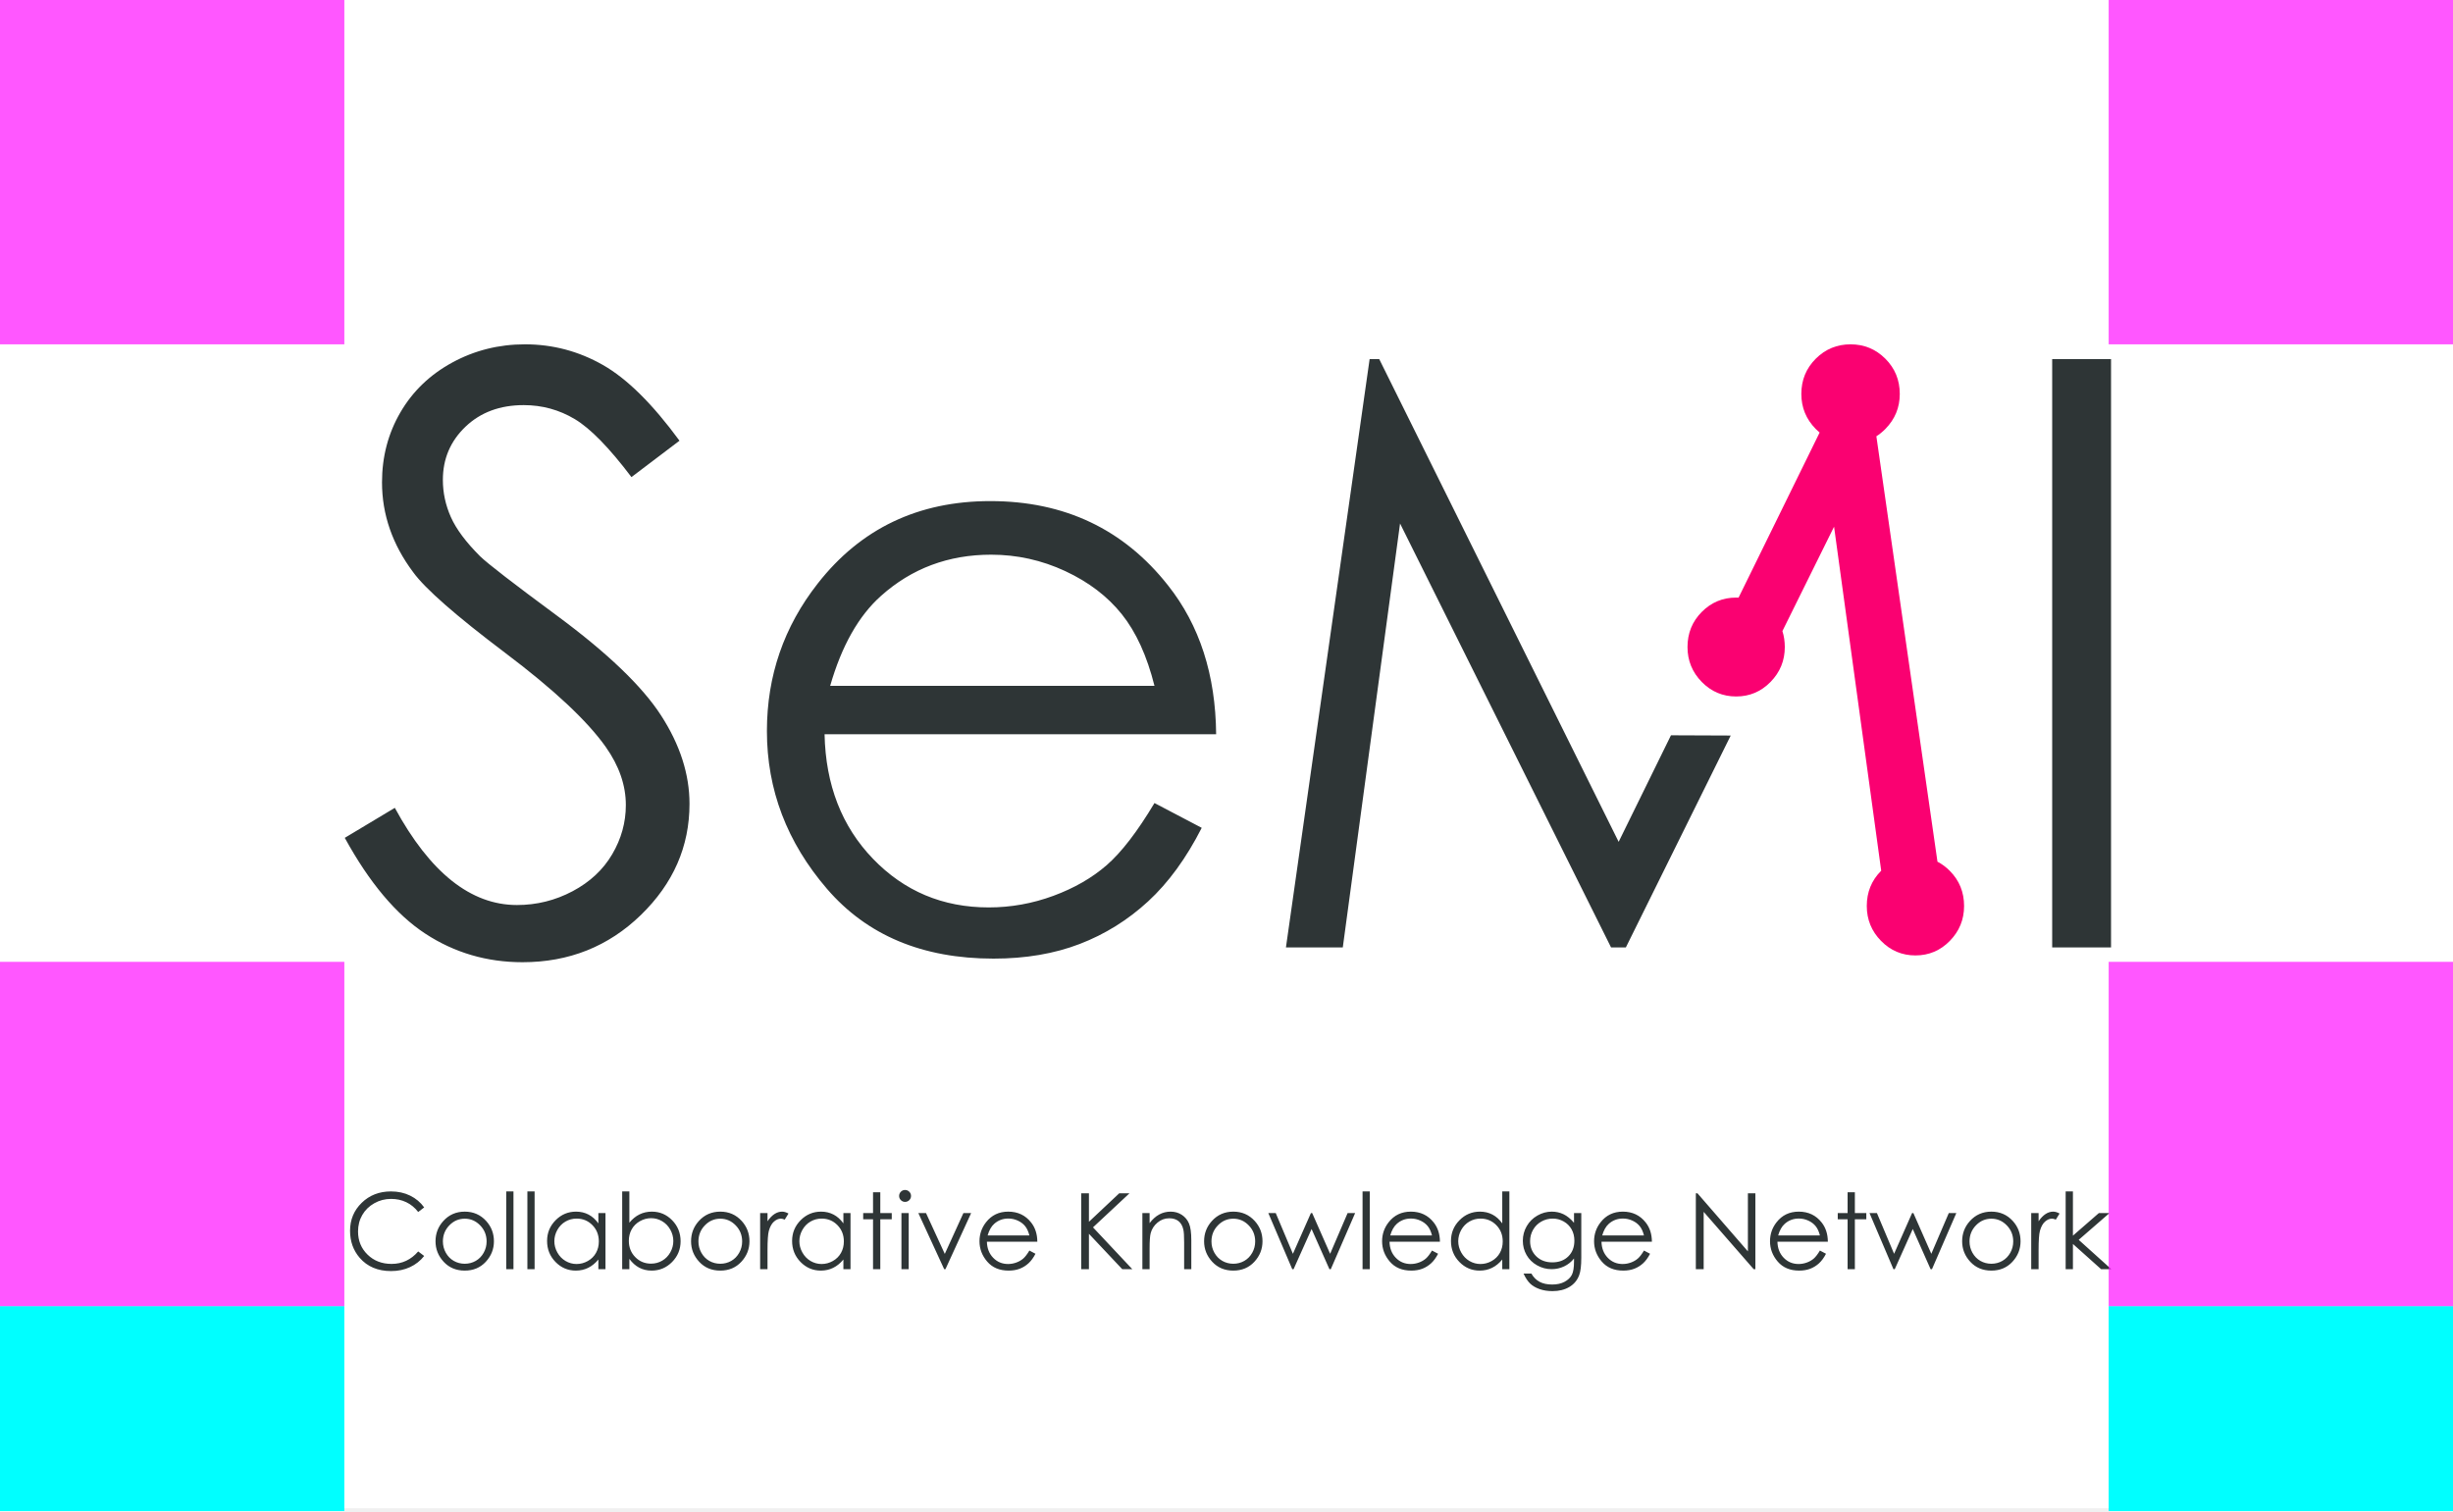
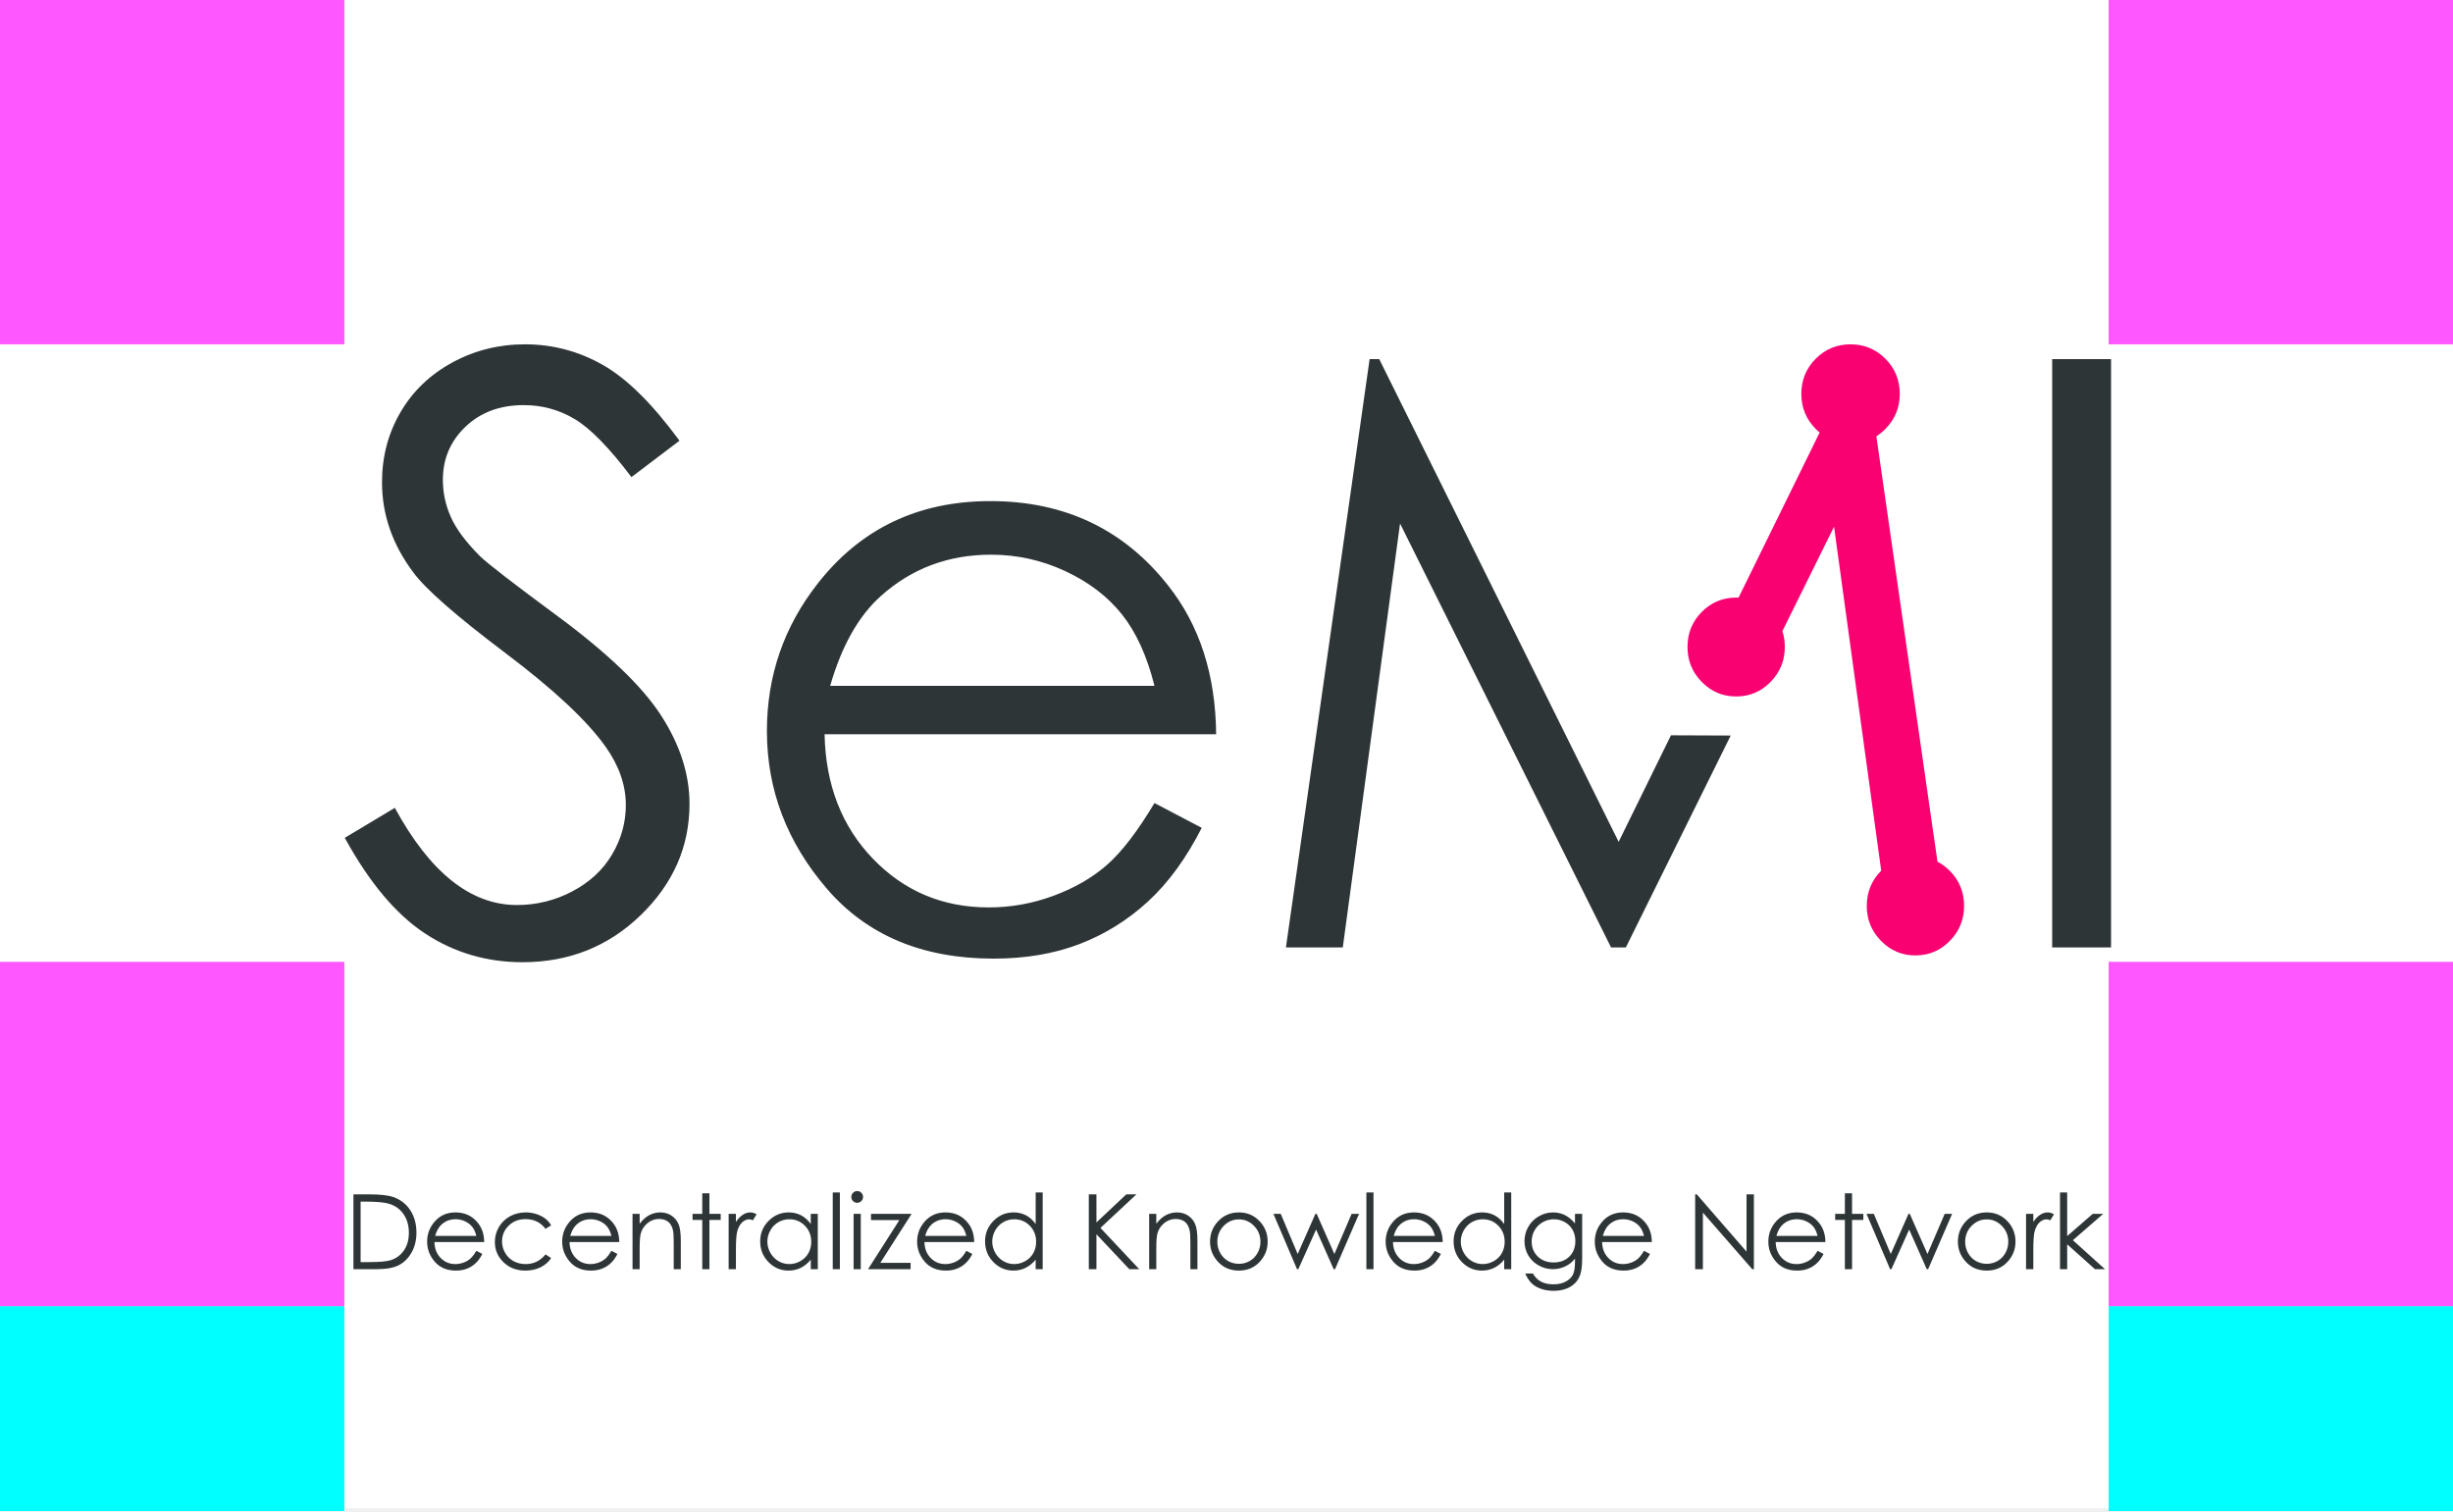
<svg xmlns="http://www.w3.org/2000/svg" width="862" height="531" viewBox="0 0 862 531">
  <g fill="none" fill-rule="evenodd">
    <rect width="862" height="530" fill="#FFF" />
    <g transform="translate(0 1)">
      <rect width="863" height="530" />
-       <path fill="#2E3536" d="M28.06,15.298 L25.959,16.91 C24.8,15.401 23.408,14.256 21.784,13.477 C20.159,12.698 18.375,12.309 16.431,12.309 C14.305,12.309 12.336,12.819 10.525,13.84 C8.713,14.86 7.31,16.231 6.313,17.952 C5.317,19.673 4.819,21.608 4.819,23.758 C4.819,27.006 5.933,29.718 8.161,31.892 C10.389,34.065 13.2,35.152 16.594,35.152 C20.325,35.152 23.447,33.691 25.959,30.768 L28.06,32.363 C26.732,34.053 25.075,35.361 23.088,36.284 C21.101,37.208 18.882,37.67 16.431,37.67 C11.769,37.67 8.091,36.118 5.398,33.015 C3.14,30.394 2.011,27.23 2.011,23.522 C2.011,19.621 3.378,16.34 6.114,13.677 C8.849,11.014 12.276,9.682 16.394,9.682 C18.882,9.682 21.128,10.174 23.133,11.159 C25.138,12.143 26.78,13.523 28.06,15.298 Z M42.317,16.783 C45.348,16.783 47.86,17.882 49.853,20.08 C51.665,22.085 52.57,24.458 52.57,27.2 C52.57,29.953 51.613,32.359 49.699,34.419 C47.785,36.478 45.324,37.507 42.317,37.507 C39.298,37.507 36.831,36.478 34.917,34.419 C33.003,32.359 32.046,29.953 32.046,27.2 C32.046,24.47 32.952,22.103 34.763,20.098 C36.756,17.888 39.274,16.783 42.317,16.783 Z M42.317,19.265 C40.216,19.265 38.41,20.044 36.901,21.602 C35.391,23.16 34.636,25.044 34.636,27.254 C34.636,28.679 34.981,30.008 35.669,31.239 C36.357,32.471 37.287,33.422 38.459,34.093 C39.63,34.763 40.916,35.098 42.317,35.098 C43.718,35.098 45.004,34.763 46.176,34.093 C47.347,33.422 48.277,32.471 48.965,31.239 C49.654,30.008 49.998,28.679 49.998,27.254 C49.998,25.044 49.24,23.16 47.725,21.602 C46.209,20.044 44.406,19.265 42.317,19.265 Z M56.9,9.682 L59.436,9.682 L59.436,37 L56.9,37 L56.9,9.682 Z M64.327,9.682 L66.863,9.682 L66.863,37 L64.327,37 L64.327,9.682 Z M91.772,17.291 L91.772,37 L89.272,37 L89.272,33.612 C88.209,34.905 87.017,35.877 85.694,36.529 C84.372,37.181 82.926,37.507 81.356,37.507 C78.566,37.507 76.184,36.496 74.209,34.473 C72.234,32.45 71.247,29.989 71.247,27.091 C71.247,24.253 72.244,21.825 74.236,19.809 C76.229,17.792 78.626,16.783 81.428,16.783 C83.046,16.783 84.511,17.128 85.821,17.816 C87.131,18.504 88.282,19.537 89.272,20.914 L89.272,17.291 L91.772,17.291 Z M81.627,19.229 C80.214,19.229 78.91,19.576 77.714,20.271 C76.519,20.965 75.568,21.94 74.861,23.196 C74.155,24.452 73.801,25.781 73.801,27.182 C73.801,28.57 74.158,29.899 74.87,31.167 C75.583,32.435 76.54,33.422 77.742,34.129 C78.943,34.835 80.232,35.188 81.609,35.188 C82.998,35.188 84.314,34.838 85.558,34.138 C86.802,33.437 87.759,32.489 88.43,31.294 C89.1,30.098 89.435,28.752 89.435,27.254 C89.435,24.971 88.683,23.063 87.18,21.53 C85.676,19.996 83.825,19.229 81.627,19.229 Z M97.641,37 L97.641,9.682 L100.159,9.682 L100.159,20.678 C101.222,19.374 102.411,18.399 103.728,17.753 C105.044,17.106 106.487,16.783 108.057,16.783 C110.847,16.783 113.229,17.795 115.204,19.818 C117.178,21.841 118.166,24.295 118.166,27.182 C118.166,30.032 117.169,32.465 115.177,34.482 C113.184,36.499 110.787,37.507 107.985,37.507 C106.379,37.507 104.923,37.163 103.619,36.475 C102.315,35.786 101.162,34.754 100.159,33.377 L100.159,37 L97.641,37 Z M107.786,35.062 C109.199,35.062 110.503,34.714 111.699,34.02 C112.894,33.326 113.845,32.35 114.552,31.094 C115.258,29.838 115.611,28.51 115.611,27.109 C115.611,25.708 115.255,24.374 114.543,23.106 C113.83,21.838 112.873,20.85 111.671,20.144 C110.47,19.437 109.187,19.084 107.822,19.084 C106.433,19.084 105.114,19.437 103.864,20.144 C102.614,20.85 101.654,21.801 100.983,22.997 C100.313,24.193 99.978,25.539 99.978,27.037 C99.978,29.319 100.73,31.227 102.233,32.761 C103.737,34.295 105.588,35.062 107.786,35.062 Z M132.114,16.783 C135.146,16.783 137.658,17.882 139.65,20.08 C141.462,22.085 142.368,24.458 142.368,27.2 C142.368,29.953 141.411,32.359 139.496,34.419 C137.582,36.478 135.122,37.507 132.114,37.507 C129.095,37.507 126.629,36.478 124.714,34.419 C122.8,32.359 121.843,29.953 121.843,27.2 C121.843,24.47 122.749,22.103 124.56,20.098 C126.553,17.888 129.071,16.783 132.114,16.783 Z M132.114,19.265 C130.013,19.265 128.208,20.044 126.698,21.602 C125.188,23.16 124.434,25.044 124.434,27.254 C124.434,28.679 124.778,30.008 125.466,31.239 C126.154,32.471 127.084,33.422 128.256,34.093 C129.427,34.763 130.713,35.098 132.114,35.098 C133.515,35.098 134.801,34.763 135.973,34.093 C137.144,33.422 138.074,32.471 138.763,31.239 C139.451,30.008 139.795,28.679 139.795,27.254 C139.795,25.044 139.037,23.16 137.522,21.602 C136.006,20.044 134.204,19.265 132.114,19.265 Z M146.117,17.291 L148.708,17.291 L148.708,20.171 C149.481,19.036 150.296,18.187 151.154,17.626 C152.011,17.064 152.905,16.783 153.835,16.783 C154.535,16.783 155.284,17.007 156.081,17.454 L154.758,19.591 C154.227,19.362 153.78,19.247 153.418,19.247 C152.573,19.247 151.757,19.594 150.972,20.289 C150.187,20.983 149.59,22.061 149.179,23.522 C148.865,24.645 148.708,26.916 148.708,30.334 L148.708,37 L146.117,37 L146.117,17.291 Z M177.873,17.291 L177.873,37 L175.374,37 L175.374,33.612 C174.311,34.905 173.118,35.877 171.796,36.529 C170.473,37.181 169.027,37.507 167.457,37.507 C164.667,37.507 162.285,36.496 160.311,34.473 C158.336,32.45 157.349,29.989 157.349,27.091 C157.349,24.253 158.345,21.825 160.338,19.809 C162.331,17.792 164.728,16.783 167.53,16.783 C169.148,16.783 170.612,17.128 171.923,17.816 C173.233,18.504 174.383,19.537 175.374,20.914 L175.374,17.291 L177.873,17.291 Z M167.729,19.229 C166.316,19.229 165.012,19.576 163.816,20.271 C162.62,20.965 161.669,21.94 160.963,23.196 C160.256,24.452 159.903,25.781 159.903,27.182 C159.903,28.57 160.259,29.899 160.972,31.167 C161.685,32.435 162.642,33.422 163.843,34.129 C165.045,34.835 166.334,35.188 167.711,35.188 C169.1,35.188 170.416,34.838 171.66,34.138 C172.904,33.437 173.861,32.489 174.531,31.294 C175.201,30.098 175.537,28.752 175.537,27.254 C175.537,24.971 174.785,23.063 173.281,21.53 C171.778,19.996 169.927,19.229 167.729,19.229 Z M185.79,9.972 L188.344,9.972 L188.344,17.291 L192.366,17.291 L192.366,19.464 L188.344,19.464 L188.344,37 L185.79,37 L185.79,19.464 L182.33,19.464 L182.33,17.291 L185.79,17.291 L185.79,9.972 Z M197.039,9.175 C197.619,9.175 198.114,9.38 198.525,9.791 C198.935,10.202 199.141,10.697 199.141,11.276 C199.141,11.844 198.935,12.333 198.525,12.744 C198.114,13.154 197.619,13.36 197.039,13.36 C196.472,13.36 195.983,13.154 195.572,12.744 C195.161,12.333 194.956,11.844 194.956,11.276 C194.956,10.697 195.161,10.202 195.572,9.791 C195.983,9.38 196.472,9.175 197.039,9.175 Z M195.771,17.291 L198.326,17.291 L198.326,37 L195.771,37 L195.771,17.291 Z M201.713,17.291 L204.412,17.291 L211.006,31.638 L217.546,17.291 L220.263,17.291 L211.242,37 L210.789,37 L201.713,17.291 Z M240.733,30.46 L242.871,31.584 C242.17,32.96 241.361,34.071 240.443,34.917 C239.526,35.762 238.493,36.405 237.346,36.846 C236.198,37.287 234.9,37.507 233.451,37.507 C230.239,37.507 227.727,36.454 225.915,34.346 C224.104,32.239 223.198,29.857 223.198,27.2 C223.198,24.7 223.965,22.472 225.498,20.515 C227.443,18.027 230.045,16.783 233.306,16.783 C236.663,16.783 239.344,18.057 241.349,20.606 C242.774,22.405 243.499,24.651 243.523,27.345 L225.806,27.345 C225.855,29.639 226.585,31.52 227.998,32.987 C229.411,34.455 231.156,35.188 233.234,35.188 C234.236,35.188 235.211,35.013 236.159,34.663 C237.107,34.313 237.913,33.848 238.578,33.268 C239.242,32.689 239.96,31.753 240.733,30.46 Z M240.733,25.153 C240.395,23.8 239.903,22.719 239.257,21.91 C238.611,21.101 237.756,20.449 236.694,19.954 C235.631,19.458 234.514,19.211 233.342,19.211 C231.41,19.211 229.749,19.833 228.361,21.077 C227.346,21.982 226.579,23.341 226.06,25.153 L240.733,25.153 Z M258.939,10.352 L261.656,10.352 L261.656,20.352 L272.29,10.352 L275.895,10.352 L263.088,22.309 L276.891,37 L273.359,37 L261.656,24.573 L261.656,37 L258.939,37 L258.939,10.352 Z M280.442,17.291 L282.978,17.291 L282.978,20.823 C283.993,19.47 285.116,18.459 286.347,17.789 C287.579,17.119 288.92,16.783 290.369,16.783 C291.842,16.783 293.15,17.158 294.291,17.907 C295.432,18.655 296.275,19.664 296.818,20.932 C297.362,22.2 297.633,24.174 297.633,26.855 L297.633,37 L295.115,37 L295.115,27.598 C295.115,25.328 295.019,23.812 294.825,23.051 C294.524,21.747 293.956,20.766 293.123,20.108 C292.289,19.449 291.202,19.12 289.862,19.12 C288.328,19.12 286.954,19.627 285.741,20.642 C284.527,21.656 283.727,22.912 283.34,24.41 C283.099,25.388 282.978,27.175 282.978,29.772 L282.978,37 L280.442,37 L280.442,17.291 Z M312.397,16.783 C315.429,16.783 317.94,17.882 319.933,20.08 C321.745,22.085 322.65,24.458 322.65,27.2 C322.65,29.953 321.693,32.359 319.779,34.419 C317.865,36.478 315.404,37.507 312.397,37.507 C309.378,37.507 306.911,36.478 304.997,34.419 C303.083,32.359 302.126,29.953 302.126,27.2 C302.126,24.47 303.032,22.103 304.843,20.098 C306.836,17.888 309.354,16.783 312.397,16.783 Z M312.397,19.265 C310.296,19.265 308.49,20.044 306.981,21.602 C305.471,23.16 304.716,25.044 304.716,27.254 C304.716,28.679 305.061,30.008 305.749,31.239 C306.437,32.471 307.367,33.422 308.539,34.093 C309.71,34.763 310.996,35.098 312.397,35.098 C313.798,35.098 315.084,34.763 316.256,34.093 C317.427,33.422 318.357,32.471 319.045,31.239 C319.734,30.008 320.078,28.679 320.078,27.254 C320.078,25.044 319.32,23.16 317.805,21.602 C316.289,20.044 314.487,19.265 312.397,19.265 Z M324.697,17.291 L327.306,17.291 L333.338,31.602 L339.661,17.291 L340.114,17.291 L346.418,31.602 L352.559,17.291 L355.204,17.291 L346.653,37 L346.164,37 L339.896,22.888 L333.574,37 L333.103,37 L324.697,17.291 Z M357.812,9.682 L360.348,9.682 L360.348,37 L357.812,37 L357.812,9.682 Z M382.213,30.46 L384.351,31.584 C383.65,32.96 382.841,34.071 381.923,34.917 C381.006,35.762 379.973,36.405 378.826,36.846 C377.678,37.287 376.38,37.507 374.931,37.507 C371.719,37.507 369.207,36.454 367.395,34.346 C365.584,32.239 364.678,29.857 364.678,27.2 C364.678,24.7 365.445,22.472 366.978,20.515 C368.923,18.027 371.525,16.783 374.786,16.783 C378.143,16.783 380.824,18.057 382.829,20.606 C384.254,22.405 384.979,24.651 385.003,27.345 L367.286,27.345 C367.335,29.639 368.065,31.52 369.478,32.987 C370.891,34.455 372.636,35.188 374.714,35.188 C375.716,35.188 376.691,35.013 377.639,34.663 C378.587,34.313 379.393,33.848 380.058,33.268 C380.722,32.689 381.44,31.753 382.213,30.46 Z M382.213,25.153 C381.875,23.8 381.383,22.719 380.737,21.91 C380.091,21.101 379.236,20.449 378.174,19.954 C377.111,19.458 375.994,19.211 374.822,19.211 C372.89,19.211 371.229,19.833 369.841,21.077 C368.826,21.982 368.059,23.341 367.54,25.153 L382.213,25.153 Z M409.404,9.682 L409.404,37 L406.904,37 L406.904,33.612 C405.842,34.905 404.649,35.877 403.327,36.529 C402.004,37.181 400.558,37.507 398.988,37.507 C396.198,37.507 393.816,36.496 391.842,34.473 C389.867,32.45 388.88,29.989 388.88,27.091 C388.88,24.253 389.876,21.825 391.869,19.809 C393.861,17.792 396.259,16.783 399.06,16.783 C400.679,16.783 402.143,17.128 403.453,17.816 C404.764,18.504 405.914,19.537 406.904,20.914 L406.904,9.682 L409.404,9.682 Z M399.26,19.229 C397.847,19.229 396.542,19.576 395.347,20.271 C394.151,20.965 393.2,21.94 392.494,23.196 C391.787,24.452 391.434,25.781 391.434,27.182 C391.434,28.57 391.79,29.899 392.503,31.167 C393.215,32.435 394.172,33.422 395.374,34.129 C396.576,34.835 397.865,35.188 399.242,35.188 C400.63,35.188 401.947,34.838 403.191,34.138 C404.435,33.437 405.392,32.489 406.062,31.294 C406.732,30.098 407.067,28.752 407.067,27.254 C407.067,24.971 406.316,23.063 404.812,21.53 C403.308,19.996 401.458,19.229 399.26,19.229 Z M432.121,17.291 L434.675,17.291 L434.675,32.997 C434.675,35.762 434.433,37.785 433.95,39.065 C433.286,40.877 432.133,42.272 430.49,43.25 C428.848,44.228 426.873,44.717 424.567,44.717 C422.876,44.717 421.357,44.479 420.011,44.002 C418.664,43.525 417.568,42.884 416.723,42.081 C415.877,41.278 415.099,40.104 414.386,38.558 L417.139,38.558 C417.888,39.862 418.854,40.828 420.038,41.456 C421.221,42.084 422.689,42.398 424.44,42.398 C426.167,42.398 427.625,42.075 428.815,41.429 C430.004,40.783 430.853,39.971 431.36,38.993 C431.867,38.014 432.121,36.438 432.121,34.265 L432.121,33.25 C431.167,34.458 430.001,35.385 428.625,36.031 C427.248,36.677 425.786,37 424.241,37 C422.429,37 420.726,36.55 419.132,35.65 C417.538,34.751 416.306,33.54 415.437,32.018 C414.567,30.497 414.132,28.824 414.132,27 C414.132,25.177 414.585,23.477 415.491,21.901 C416.397,20.325 417.65,19.078 419.25,18.16 C420.85,17.242 422.538,16.783 424.313,16.783 C425.786,16.783 427.16,17.088 428.434,17.698 C429.708,18.308 430.937,19.313 432.121,20.714 L432.121,17.291 Z M424.639,19.229 C423.202,19.229 421.868,19.576 420.636,20.271 C419.404,20.965 418.438,21.925 417.737,23.151 C417.037,24.377 416.687,25.702 416.687,27.127 C416.687,29.289 417.411,31.076 418.86,32.489 C420.31,33.902 422.188,34.609 424.494,34.609 C426.825,34.609 428.7,33.908 430.119,32.507 C431.538,31.107 432.248,29.265 432.248,26.982 C432.248,25.497 431.922,24.171 431.269,23.006 C430.617,21.841 429.693,20.92 428.498,20.243 C427.302,19.567 426.016,19.229 424.639,19.229 Z M456.703,30.46 L458.841,31.584 C458.14,32.96 457.331,34.071 456.413,34.917 C455.495,35.762 454.463,36.405 453.316,36.846 C452.168,37.287 450.87,37.507 449.421,37.507 C446.208,37.507 443.696,36.454 441.885,34.346 C440.073,32.239 439.168,29.857 439.168,27.2 C439.168,24.7 439.934,22.472 441.468,20.515 C443.413,18.027 446.015,16.783 449.276,16.783 C452.633,16.783 455.314,18.057 457.319,20.606 C458.744,22.405 459.469,24.651 459.493,27.345 L441.776,27.345 C441.825,29.639 442.555,31.52 443.968,32.987 C445.381,34.455 447.126,35.188 449.203,35.188 C450.206,35.188 451.181,35.013 452.129,34.663 C453.077,34.313 453.883,33.848 454.547,33.268 C455.212,32.689 455.93,31.753 456.703,30.46 Z M456.703,25.153 C456.365,23.8 455.873,22.719 455.227,21.91 C454.581,21.101 453.726,20.449 452.663,19.954 C451.601,19.458 450.484,19.211 449.312,19.211 C447.38,19.211 445.719,19.833 444.33,21.077 C443.316,21.982 442.549,23.341 442.03,25.153 L456.703,25.153 Z M474.927,37 L474.927,10.352 L475.507,10.352 L493.223,30.75 L493.223,10.352 L495.85,10.352 L495.85,37 L495.252,37 L477.681,16.856 L477.681,37 L474.927,37 Z M518.53,30.46 L520.668,31.584 C519.968,32.96 519.158,34.071 518.241,34.917 C517.323,35.762 516.29,36.405 515.143,36.846 C513.996,37.287 512.697,37.507 511.248,37.507 C508.036,37.507 505.524,36.454 503.712,34.346 C501.901,32.239 500.995,29.857 500.995,27.2 C500.995,24.7 501.762,22.472 503.296,20.515 C505.24,18.027 507.842,16.783 511.103,16.783 C514.461,16.783 517.142,18.057 519.146,20.606 C520.571,22.405 521.296,24.651 521.32,27.345 L503.603,27.345 C503.652,29.639 504.382,31.52 505.795,32.987 C507.208,34.455 508.954,35.188 511.031,35.188 C512.033,35.188 513.008,35.013 513.956,34.663 C514.904,34.313 515.711,33.848 516.375,33.268 C517.039,32.689 517.758,31.753 518.53,30.46 Z M518.53,25.153 C518.192,23.8 517.7,22.719 517.054,21.91 C516.408,21.101 515.554,20.449 514.491,19.954 C513.428,19.458 512.311,19.211 511.139,19.211 C509.207,19.211 507.547,19.833 506.158,21.077 C505.143,21.982 504.376,23.341 503.857,25.153 L518.53,25.153 Z M528.258,9.972 L530.813,9.972 L530.813,17.291 L534.834,17.291 L534.834,19.464 L530.813,19.464 L530.813,37 L528.258,37 L528.258,19.464 L524.798,19.464 L524.798,17.291 L528.258,17.291 L528.258,9.972 Z M535.957,17.291 L538.566,17.291 L544.598,31.602 L550.92,17.291 L551.373,17.291 L557.677,31.602 L563.819,17.291 L566.463,17.291 L557.913,37 L557.424,37 L551.156,22.888 L544.834,37 L544.363,37 L535.957,17.291 Z M578.782,16.783 C581.813,16.783 584.325,17.882 586.318,20.08 C588.129,22.085 589.035,24.458 589.035,27.2 C589.035,29.953 588.078,32.359 586.164,34.419 C584.249,36.478 581.789,37.507 578.782,37.507 C575.762,37.507 573.296,36.478 571.382,34.419 C569.467,32.359 568.51,29.953 568.51,27.2 C568.51,24.47 569.416,22.103 571.228,20.098 C573.22,17.888 575.738,16.783 578.782,16.783 Z M578.782,19.265 C576.68,19.265 574.875,20.044 573.365,21.602 C571.856,23.16 571.101,25.044 571.101,27.254 C571.101,28.679 571.445,30.008 572.133,31.239 C572.822,32.471 573.752,33.422 574.923,34.093 C576.095,34.763 577.381,35.098 578.782,35.098 C580.183,35.098 581.469,34.763 582.64,34.093 C583.812,33.422 584.742,32.471 585.43,31.239 C586.118,30.008 586.463,28.679 586.463,27.254 C586.463,25.044 585.705,23.16 584.189,21.602 C582.673,20.044 580.871,19.265 578.782,19.265 Z M592.785,17.291 L595.375,17.291 L595.375,20.171 C596.148,19.036 596.963,18.187 597.821,17.626 C598.678,17.064 599.572,16.783 600.502,16.783 C601.202,16.783 601.951,17.007 602.748,17.454 L601.426,19.591 C600.894,19.362 600.448,19.247 600.085,19.247 C599.24,19.247 598.425,19.594 597.64,20.289 C596.855,20.983 596.257,22.061 595.846,23.522 C595.532,24.645 595.375,26.916 595.375,30.334 L595.375,37 L592.785,37 L592.785,17.291 Z M604.886,9.682 L607.44,9.682 L607.44,25.225 L616.552,17.291 L620.284,17.291 L609.469,26.692 L620.918,37 L617.331,37 L607.44,28.142 L607.44,37 L604.886,37 L604.886,9.682 Z" transform="translate(121 408)" />
+       <path fill="#2E3536" d="M3.199,37 L3.199,10.712 L8.65,10.712 C12.581,10.712 15.435,11.027 17.21,11.659 C19.759,12.552 21.752,14.101 23.188,16.305 C24.623,18.509 25.341,21.136 25.341,24.186 C25.341,26.819 24.772,29.137 23.635,31.138 C22.497,33.14 21.019,34.617 19.202,35.57 C17.386,36.523 14.839,37 11.563,37 L3.199,37 Z M5.719,34.516 L8.757,34.516 C12.391,34.516 14.91,34.29 16.316,33.837 C18.294,33.193 19.849,32.035 20.981,30.361 C22.113,28.687 22.678,26.641 22.678,24.222 C22.678,21.684 22.065,19.516 20.838,17.717 C19.611,15.918 17.901,14.685 15.709,14.018 C14.065,13.517 11.354,13.267 7.577,13.267 L5.719,13.267 L5.719,34.516 Z M46.393,30.549 L48.502,31.657 C47.811,33.015 47.013,34.111 46.107,34.945 C45.202,35.779 44.183,36.413 43.051,36.848 C41.92,37.283 40.639,37.5 39.209,37.5 C36.04,37.5 33.562,36.461 31.775,34.382 C29.988,32.303 29.094,29.953 29.094,27.332 C29.094,24.866 29.851,22.667 31.364,20.737 C33.282,18.283 35.849,17.056 39.066,17.056 C42.378,17.056 45.023,18.313 47.001,20.827 C48.407,22.602 49.122,24.818 49.146,27.475 L31.668,27.475 C31.715,29.738 32.436,31.594 33.83,33.042 C35.224,34.489 36.945,35.213 38.995,35.213 C39.984,35.213 40.946,35.04 41.881,34.695 C42.816,34.349 43.611,33.89 44.267,33.319 C44.922,32.747 45.631,31.823 46.393,30.549 Z M46.393,25.312 C46.06,23.978 45.574,22.912 44.937,22.113 C44.299,21.315 43.457,20.672 42.408,20.183 C41.36,19.695 40.258,19.451 39.102,19.451 C37.196,19.451 35.558,20.064 34.187,21.291 C33.187,22.185 32.43,23.525 31.918,25.312 L46.393,25.312 Z M72.682,21.595 L70.698,22.828 C68.982,20.553 66.641,19.415 63.675,19.415 C61.304,19.415 59.335,20.177 57.768,21.702 C56.202,23.227 55.418,25.08 55.418,27.26 C55.418,28.678 55.779,30.012 56.499,31.263 C57.22,32.514 58.209,33.485 59.466,34.176 C60.723,34.867 62.132,35.213 63.693,35.213 C66.552,35.213 68.887,34.075 70.698,31.8 L72.682,33.104 C71.752,34.498 70.504,35.579 68.938,36.348 C67.371,37.116 65.587,37.5 63.585,37.5 C60.512,37.5 57.962,36.523 55.937,34.57 C53.911,32.616 52.898,30.239 52.898,27.439 C52.898,25.557 53.372,23.808 54.319,22.194 C55.266,20.579 56.568,19.32 58.224,18.414 C59.88,17.509 61.733,17.056 63.782,17.056 C65.069,17.056 66.311,17.252 67.508,17.646 C68.705,18.039 69.721,18.551 70.555,19.183 C71.389,19.814 72.098,20.618 72.682,21.595 Z M93.859,30.549 L95.968,31.657 C95.277,33.015 94.479,34.111 93.573,34.945 C92.668,35.779 91.649,36.413 90.517,36.848 C89.385,37.283 88.104,37.5 86.675,37.5 C83.506,37.5 81.028,36.461 79.24,34.382 C77.453,32.303 76.56,29.953 76.56,27.332 C76.56,24.866 77.316,22.667 78.829,20.737 C80.748,18.283 83.315,17.056 86.532,17.056 C89.844,17.056 92.489,18.313 94.467,20.827 C95.872,22.602 96.587,24.818 96.611,27.475 L79.133,27.475 C79.181,29.738 79.902,31.594 81.296,33.042 C82.69,34.489 84.411,35.213 86.46,35.213 C87.449,35.213 88.411,35.04 89.347,34.695 C90.282,34.349 91.077,33.89 91.732,33.319 C92.388,32.747 93.096,31.823 93.859,30.549 Z M93.859,25.312 C93.525,23.978 93.04,22.912 92.402,22.113 C91.765,21.315 90.922,20.672 89.874,20.183 C88.825,19.695 87.723,19.451 86.568,19.451 C84.661,19.451 83.023,20.064 81.653,21.291 C80.652,22.185 79.896,23.525 79.383,25.312 L93.859,25.312 Z M101.275,17.556 L103.777,17.556 L103.777,21.041 C104.778,19.707 105.886,18.709 107.101,18.048 C108.317,17.386 109.639,17.056 111.069,17.056 C112.522,17.056 113.812,17.425 114.938,18.164 C116.064,18.903 116.895,19.897 117.431,21.148 C117.967,22.399 118.235,24.347 118.235,26.992 L118.235,37 L115.751,37 L115.751,27.725 C115.751,25.485 115.656,23.99 115.465,23.239 C115.167,21.953 114.607,20.985 113.785,20.335 C112.963,19.686 111.891,19.361 110.568,19.361 C109.055,19.361 107.7,19.862 106.503,20.862 C105.305,21.863 104.516,23.102 104.135,24.58 C103.897,25.545 103.777,27.308 103.777,29.869 L103.777,37 L101.275,37 L101.275,17.556 Z M125.777,10.336 L128.297,10.336 L128.297,17.556 L132.264,17.556 L132.264,19.701 L128.297,19.701 L128.297,37 L125.777,37 L125.777,19.701 L122.363,19.701 L122.363,17.556 L125.777,17.556 L125.777,10.336 Z M135.052,17.556 L137.607,17.556 L137.607,20.398 C138.37,19.278 139.174,18.441 140.02,17.887 C140.866,17.333 141.748,17.056 142.665,17.056 C143.356,17.056 144.095,17.276 144.881,17.717 L143.576,19.826 C143.052,19.6 142.611,19.486 142.254,19.486 C141.42,19.486 140.616,19.829 139.841,20.514 C139.067,21.199 138.477,22.262 138.072,23.704 C137.762,24.812 137.607,27.052 137.607,30.423 L137.607,37 L135.052,37 L135.052,17.556 Z M166.38,17.556 L166.38,37 L163.914,37 L163.914,33.658 C162.865,34.933 161.689,35.892 160.384,36.535 C159.08,37.179 157.653,37.5 156.104,37.5 C153.352,37.5 151.002,36.503 149.054,34.507 C147.106,32.511 146.132,30.084 146.132,27.225 C146.132,24.425 147.115,22.03 149.081,20.04 C151.046,18.051 153.411,17.056 156.175,17.056 C157.772,17.056 159.217,17.395 160.509,18.075 C161.802,18.754 162.937,19.772 163.914,21.13 L163.914,17.556 L166.38,17.556 Z M156.372,19.468 C154.978,19.468 153.691,19.811 152.512,20.496 C151.332,21.181 150.394,22.143 149.697,23.382 C149,24.621 148.652,25.932 148.652,27.314 C148.652,28.684 149.003,29.995 149.706,31.246 C150.409,32.496 151.353,33.47 152.539,34.167 C153.724,34.864 154.996,35.213 156.354,35.213 C157.724,35.213 159.023,34.867 160.25,34.176 C161.477,33.485 162.421,32.55 163.083,31.371 C163.744,30.191 164.075,28.863 164.075,27.385 C164.075,25.134 163.333,23.251 161.85,21.738 C160.366,20.225 158.54,19.468 156.372,19.468 Z M171.634,10.05 L174.136,10.05 L174.136,37 L171.634,37 L171.634,10.05 Z M180.212,9.55 C180.784,9.55 181.272,9.753 181.678,10.158 C182.083,10.563 182.285,11.051 182.285,11.623 C182.285,12.183 182.083,12.666 181.678,13.071 C181.272,13.476 180.784,13.678 180.212,13.678 C179.652,13.678 179.17,13.476 178.765,13.071 C178.359,12.666 178.157,12.183 178.157,11.623 C178.157,11.051 178.359,10.563 178.765,10.158 C179.17,9.753 179.652,9.55 180.212,9.55 Z M178.961,17.556 L181.481,17.556 L181.481,37 L178.961,37 L178.961,17.556 Z M185.073,17.556 L199.352,17.556 L188.343,34.784 L198.995,34.784 L198.995,37 L184.037,37 L195.045,19.754 L185.073,19.754 L185.073,17.556 Z M218.581,30.549 L220.69,31.657 C219.999,33.015 219.201,34.111 218.295,34.945 C217.39,35.779 216.371,36.413 215.239,36.848 C214.108,37.283 212.827,37.5 211.397,37.5 C208.228,37.5 205.75,36.461 203.963,34.382 C202.176,32.303 201.282,29.953 201.282,27.332 C201.282,24.866 202.039,22.667 203.552,20.737 C205.47,18.283 208.037,17.056 211.254,17.056 C214.566,17.056 217.211,18.313 219.189,20.827 C220.595,22.602 221.31,24.818 221.333,27.475 L203.856,27.475 C203.903,29.738 204.624,31.594 206.018,33.042 C207.412,34.489 209.133,35.213 211.183,35.213 C212.172,35.213 213.134,35.04 214.069,34.695 C215.004,34.349 215.799,33.89 216.455,33.319 C217.11,32.747 217.819,31.823 218.581,30.549 Z M218.581,25.312 C218.248,23.978 217.762,22.912 217.125,22.113 C216.487,21.315 215.645,20.672 214.596,20.183 C213.548,19.695 212.446,19.451 211.29,19.451 C209.384,19.451 207.746,20.064 206.375,21.291 C205.375,22.185 204.618,23.525 204.106,25.312 L218.581,25.312 Z M245.406,10.05 L245.406,37 L242.94,37 L242.94,33.658 C241.891,34.933 240.715,35.892 239.41,36.535 C238.106,37.179 236.679,37.5 235.13,37.5 C232.378,37.5 230.028,36.503 228.08,34.507 C226.132,32.511 225.158,30.084 225.158,27.225 C225.158,24.425 226.141,22.03 228.107,20.04 C230.072,18.051 232.437,17.056 235.201,17.056 C236.798,17.056 238.243,17.395 239.535,18.075 C240.828,18.754 241.963,19.772 242.94,21.13 L242.94,10.05 L245.406,10.05 Z M235.398,19.468 C234.004,19.468 232.717,19.811 231.538,20.496 C230.358,21.181 229.42,22.143 228.723,23.382 C228.026,24.621 227.678,25.932 227.678,27.314 C227.678,28.684 228.029,29.995 228.732,31.246 C229.435,32.496 230.379,33.47 231.565,34.167 C232.75,34.864 234.022,35.213 235.38,35.213 C236.75,35.213 238.049,34.867 239.276,34.176 C240.503,33.485 241.447,32.55 242.109,31.371 C242.77,30.191 243.1,28.863 243.1,27.385 C243.1,25.134 242.359,23.251 240.876,21.738 C239.392,20.225 237.566,19.468 235.398,19.468 Z M261.615,10.712 L264.296,10.712 L264.296,20.576 L274.786,10.712 L278.342,10.712 L265.707,22.507 L279.325,37 L275.84,37 L264.296,24.74 L264.296,37 L261.615,37 L261.615,10.712 Z M282.828,17.556 L285.33,17.556 L285.33,21.041 C286.331,19.707 287.439,18.709 288.654,18.048 C289.869,17.386 291.192,17.056 292.621,17.056 C294.075,17.056 295.364,17.425 296.49,18.164 C297.616,18.903 298.447,19.897 298.983,21.148 C299.52,22.399 299.788,24.347 299.788,26.992 L299.788,37 L297.304,37 L297.304,27.725 C297.304,25.485 297.208,23.99 297.018,23.239 C296.72,21.953 296.16,20.985 295.338,20.335 C294.516,19.686 293.443,19.361 292.121,19.361 C290.608,19.361 289.253,19.862 288.055,20.862 C286.858,21.863 286.069,23.102 285.687,24.58 C285.449,25.545 285.33,27.308 285.33,29.869 L285.33,37 L282.828,37 L282.828,17.556 Z M314.353,17.056 C317.343,17.056 319.821,18.14 321.787,20.308 C323.574,22.286 324.468,24.627 324.468,27.332 C324.468,30.048 323.523,32.422 321.635,34.453 C319.747,36.485 317.319,37.5 314.353,37.5 C311.374,37.5 308.941,36.485 307.052,34.453 C305.164,32.422 304.22,30.048 304.22,27.332 C304.22,24.639 305.113,22.304 306.9,20.326 C308.866,18.146 311.35,17.056 314.353,17.056 Z M314.353,19.504 C312.279,19.504 310.498,20.273 309.009,21.81 C307.52,23.346 306.775,25.205 306.775,27.385 C306.775,28.791 307.115,30.102 307.794,31.317 C308.473,32.532 309.39,33.47 310.546,34.132 C311.702,34.793 312.97,35.124 314.353,35.124 C315.735,35.124 317.003,34.793 318.159,34.132 C319.315,33.47 320.232,32.532 320.911,31.317 C321.59,30.102 321.93,28.791 321.93,27.385 C321.93,25.205 321.182,23.346 319.687,21.81 C318.192,20.273 316.414,19.504 314.353,19.504 Z M326.487,17.556 L329.06,17.556 L335.012,31.674 L341.249,17.556 L341.695,17.556 L347.914,31.674 L353.973,17.556 L356.582,17.556 L348.147,37 L347.664,37 L341.481,23.078 L335.244,37 L334.779,37 L326.487,17.556 Z M359.155,10.05 L361.657,10.05 L361.657,37 L359.155,37 L359.155,10.05 Z M383.228,30.549 L385.337,31.657 C384.645,33.015 383.847,34.111 382.942,34.945 C382.036,35.779 381.018,36.413 379.886,36.848 C378.754,37.283 377.473,37.5 376.044,37.5 C372.874,37.5 370.396,36.461 368.609,34.382 C366.822,32.303 365.928,29.953 365.928,27.332 C365.928,24.866 366.685,22.667 368.198,20.737 C370.116,18.283 372.684,17.056 375.901,17.056 C379.213,17.056 381.858,18.313 383.835,20.827 C385.241,22.602 385.956,24.818 385.98,27.475 L368.502,27.475 C368.55,29.738 369.27,31.594 370.664,33.042 C372.058,34.489 373.78,35.213 375.829,35.213 C376.818,35.213 377.78,35.04 378.715,34.695 C379.651,34.349 380.446,33.89 381.101,33.319 C381.756,32.747 382.465,31.823 383.228,30.549 Z M383.228,25.312 C382.894,23.978 382.409,22.912 381.771,22.113 C381.134,21.315 380.291,20.672 379.242,20.183 C378.194,19.695 377.092,19.451 375.936,19.451 C374.03,19.451 372.392,20.064 371.022,21.291 C370.021,22.185 369.264,23.525 368.752,25.312 L383.228,25.312 Z M410.052,10.05 L410.052,37 L407.586,37 L407.586,33.658 C406.538,34.933 405.361,35.892 404.056,36.535 C402.752,37.179 401.325,37.5 399.776,37.5 C397.024,37.5 394.674,36.503 392.726,34.507 C390.778,32.511 389.804,30.084 389.804,27.225 C389.804,24.425 390.787,22.03 392.753,20.04 C394.719,18.051 397.084,17.056 399.848,17.056 C401.444,17.056 402.889,17.395 404.182,18.075 C405.474,18.754 406.609,19.772 407.586,21.13 L407.586,10.05 L410.052,10.05 Z M400.044,19.468 C398.65,19.468 397.364,19.811 396.184,20.496 C395.005,21.181 394.067,22.143 393.37,23.382 C392.673,24.621 392.324,25.932 392.324,27.314 C392.324,28.684 392.676,29.995 393.378,31.246 C394.081,32.496 395.026,33.47 396.211,34.167 C397.397,34.864 398.668,35.213 400.027,35.213 C401.397,35.213 402.695,34.867 403.922,34.176 C405.15,33.485 406.094,32.55 406.755,31.371 C407.416,30.191 407.747,28.863 407.747,27.385 C407.747,25.134 407.005,23.251 405.522,21.738 C404.039,20.225 402.213,19.468 400.044,19.468 Z M432.463,17.556 L434.982,17.556 L434.982,33.05 C434.982,35.779 434.744,37.774 434.268,39.037 C433.612,40.824 432.475,42.2 430.854,43.166 C429.234,44.131 427.286,44.613 425.01,44.613 C423.342,44.613 421.844,44.378 420.516,43.907 C419.187,43.437 418.106,42.805 417.272,42.013 C416.438,41.221 415.67,40.062 414.967,38.537 L417.683,38.537 C418.422,39.824 419.375,40.777 420.543,41.396 C421.71,42.016 423.158,42.326 424.885,42.326 C426.589,42.326 428.028,42.007 429.201,41.369 C430.375,40.732 431.212,39.931 431.712,38.966 C432.212,38.001 432.463,36.446 432.463,34.301 L432.463,33.301 C431.521,34.492 430.372,35.406 429.013,36.044 C427.655,36.681 426.214,37 424.689,37 C422.902,37 421.222,36.556 419.649,35.669 C418.076,34.781 416.861,33.587 416.003,32.085 C415.145,30.584 414.717,28.934 414.717,27.135 C414.717,25.336 415.163,23.659 416.057,22.104 C416.95,20.55 418.187,19.32 419.765,18.414 C421.344,17.509 423.009,17.056 424.76,17.056 C426.214,17.056 427.569,17.357 428.826,17.958 C430.083,18.56 431.295,19.552 432.463,20.934 L432.463,17.556 Z M425.082,19.468 C423.664,19.468 422.348,19.811 421.132,20.496 C419.917,21.181 418.964,22.128 418.273,23.338 C417.582,24.547 417.236,25.854 417.236,27.26 C417.236,29.393 417.951,31.156 419.381,32.55 C420.811,33.944 422.663,34.641 424.939,34.641 C427.238,34.641 429.088,33.95 430.488,32.568 C431.888,31.186 432.588,29.369 432.588,27.117 C432.588,25.652 432.266,24.344 431.623,23.195 C430.979,22.045 430.068,21.136 428.888,20.469 C427.709,19.802 426.44,19.468 425.082,19.468 Z M456.714,30.549 L458.822,31.657 C458.131,33.015 457.333,34.111 456.428,34.945 C455.522,35.779 454.504,36.413 453.372,36.848 C452.24,37.283 450.959,37.5 449.529,37.5 C446.36,37.5 443.882,36.461 442.095,34.382 C440.308,32.303 439.414,29.953 439.414,27.332 C439.414,24.866 440.171,22.667 441.684,20.737 C443.602,18.283 446.17,17.056 449.387,17.056 C452.699,17.056 455.344,18.313 457.321,20.827 C458.727,22.602 459.442,24.818 459.466,27.475 L441.988,27.475 C442.036,29.738 442.756,31.594 444.15,33.042 C445.544,34.489 447.266,35.213 449.315,35.213 C450.304,35.213 451.266,35.04 452.201,34.695 C453.136,34.349 453.932,33.89 454.587,33.319 C455.242,32.747 455.951,31.823 456.714,30.549 Z M456.714,25.312 C456.38,23.978 455.895,22.912 455.257,22.113 C454.62,21.315 453.777,20.672 452.728,20.183 C451.68,19.695 450.578,19.451 449.422,19.451 C447.516,19.451 445.878,20.064 444.508,21.291 C443.507,22.185 442.75,23.525 442.238,25.312 L456.714,25.312 Z M474.692,37 L474.692,10.712 L475.264,10.712 L492.742,30.834 L492.742,10.712 L495.333,10.712 L495.333,37 L494.743,37 L477.408,17.127 L477.408,37 L474.692,37 Z M517.708,30.549 L519.816,31.657 C519.125,33.015 518.327,34.111 517.422,34.945 C516.516,35.779 515.498,36.413 514.366,36.848 C513.234,37.283 511.953,37.5 510.524,37.5 C507.354,37.5 504.876,36.461 503.089,34.382 C501.302,32.303 500.408,29.953 500.408,27.332 C500.408,24.866 501.165,22.667 502.678,20.737 C504.596,18.283 507.164,17.056 510.381,17.056 C513.693,17.056 516.338,18.313 518.315,20.827 C519.721,22.602 520.436,24.818 520.46,27.475 L502.982,27.475 C503.03,29.738 503.75,31.594 505.144,33.042 C506.538,34.489 508.26,35.213 510.309,35.213 C511.298,35.213 512.26,35.04 513.195,34.695 C514.131,34.349 514.926,33.89 515.581,33.319 C516.236,32.747 516.945,31.823 517.708,30.549 Z M517.708,25.312 C517.374,23.978 516.889,22.912 516.251,22.113 C515.614,21.315 514.771,20.672 513.722,20.183 C512.674,19.695 511.572,19.451 510.416,19.451 C508.51,19.451 506.872,20.064 505.502,21.291 C504.501,22.185 503.744,23.525 503.232,25.312 L517.708,25.312 Z M527.304,10.336 L529.824,10.336 L529.824,17.556 L533.792,17.556 L533.792,19.701 L529.824,19.701 L529.824,37 L527.304,37 L527.304,19.701 L523.891,19.701 L523.891,17.556 L527.304,17.556 L527.304,10.336 Z M534.9,17.556 L537.473,17.556 L543.424,31.674 L549.661,17.556 L550.108,17.556 L556.327,31.674 L562.385,17.556 L564.995,17.556 L556.559,37 L556.077,37 L549.894,23.078 L543.657,37 L543.192,37 L534.9,17.556 Z M577.147,17.056 C580.137,17.056 582.615,18.14 584.581,20.308 C586.368,22.286 587.262,24.627 587.262,27.332 C587.262,30.048 586.318,32.422 584.429,34.453 C582.541,36.485 580.114,37.5 577.147,37.5 C574.168,37.5 571.735,36.485 569.847,34.453 C567.958,32.422 567.014,30.048 567.014,27.332 C567.014,24.639 567.908,22.304 569.695,20.326 C571.661,18.146 574.145,17.056 577.147,17.056 Z M577.147,19.504 C575.074,19.504 573.293,20.273 571.803,21.81 C570.314,23.346 569.57,25.205 569.57,27.385 C569.57,28.791 569.909,30.102 570.588,31.317 C571.267,32.532 572.185,33.47 573.34,34.132 C574.496,34.793 575.765,35.124 577.147,35.124 C578.529,35.124 579.798,34.793 580.953,34.132 C582.109,33.47 583.027,32.532 583.706,31.317 C584.385,30.102 584.724,28.791 584.724,27.385 C584.724,25.205 583.977,23.346 582.481,21.81 C580.986,20.273 579.208,19.504 577.147,19.504 Z M590.961,17.556 L593.517,17.556 L593.517,20.398 C594.279,19.278 595.084,18.441 595.929,17.887 C596.775,17.333 597.657,17.056 598.574,17.056 C599.265,17.056 600.004,17.276 600.79,17.717 L599.486,19.826 C598.962,19.6 598.521,19.486 598.163,19.486 C597.329,19.486 596.525,19.829 595.751,20.514 C594.976,21.199 594.387,22.262 593.982,23.704 C593.672,24.812 593.517,27.052 593.517,30.423 L593.517,37 L590.961,37 L590.961,17.556 Z M602.899,10.05 L605.419,10.05 L605.419,25.384 L614.408,17.556 L618.09,17.556 L607.421,26.831 L618.715,37 L615.177,37 L605.419,28.261 L605.419,37 L602.899,37 L602.899,10.05 Z" transform="translate(121 408)" />
      <rect width="121" height="72" y="458" fill="#0FF" />
      <rect width="121" height="72" x="741" y="458" fill="#0FF" />
    </g>
    <path fill="#2E3536" d="M121.156,294.426 L138.743,283.885 C151.124,306.653 165.428,318.037 181.655,318.037 C188.597,318.037 195.115,316.42 201.212,313.188 C207.309,309.956 211.952,305.622 215.141,300.188 C218.33,294.754 219.925,288.992 219.925,282.902 C219.925,275.968 217.58,269.176 212.89,262.523 C206.418,253.341 194.6,242.286 177.435,229.356 C160.176,216.333 149.436,206.917 145.215,201.108 C137.899,191.363 134.241,180.823 134.241,169.486 C134.241,160.492 136.398,152.294 140.713,144.892 C145.027,137.49 151.101,131.658 158.933,127.395 C166.765,123.131 175.277,121 184.469,121 C194.224,121 203.346,123.413 211.835,128.238 C220.324,133.063 229.305,141.94 238.778,154.87 L221.895,167.659 C214.109,157.353 207.473,150.56 201.986,147.281 C196.499,144.002 190.519,142.362 184.047,142.362 C175.699,142.362 168.875,144.892 163.576,149.951 C158.276,155.011 155.627,161.241 155.627,168.643 C155.627,173.14 156.564,177.497 158.44,181.713 C160.316,185.929 163.74,190.52 168.711,195.486 C171.431,198.109 180.342,204.996 195.444,216.145 C213.359,229.356 225.647,241.114 232.306,251.421 C238.966,261.727 242.296,272.08 242.296,282.48 C242.296,297.471 236.598,310.494 225.201,321.55 C213.805,332.606 199.946,338.134 183.625,338.134 C171.056,338.134 159.66,334.784 149.436,328.085 C139.212,321.386 129.785,310.166 121.156,294.426 Z M405.692,282.199 L422.294,290.912 C416.854,301.593 410.569,310.213 403.441,316.772 C396.312,323.33 388.292,328.319 379.381,331.739 C370.471,335.159 360.387,336.869 349.132,336.869 C324.181,336.869 304.671,328.694 290.602,312.345 C276.532,295.995 269.497,277.514 269.497,256.902 C269.497,237.507 275.453,220.221 287.366,205.043 C302.467,185.742 322.68,176.092 348.006,176.092 C374.082,176.092 394.905,185.976 410.475,205.745 C421.544,219.706 427.171,237.132 427.359,258.026 L289.758,258.026 C290.133,275.828 295.807,290.42 306.782,301.804 C317.756,313.188 331.31,318.88 347.443,318.88 C355.229,318.88 362.803,317.521 370.166,314.804 C377.529,312.087 383.79,308.48 388.949,303.983 C394.108,299.485 399.689,292.224 405.692,282.199 Z M405.692,241.021 C403.065,230.527 399.243,222.142 394.225,215.864 C389.207,209.587 382.571,204.527 374.316,200.686 C366.062,196.845 357.386,194.924 348.287,194.924 C333.28,194.924 320.383,199.749 309.596,209.399 C301.717,216.426 295.761,226.967 291.727,241.021 L405.692,241.021 Z M451.887,332.934 L481.293,126.2 L484.67,126.2 L568.806,295.831 L587.189,258.394 L608.183,258.479 L571.339,332.934 L566.133,332.934 L491.986,183.962 L471.866,332.934 L451.887,332.934 Z M721.15,126.2 L741.832,126.2 L741.832,332.934 L721.15,332.934 L721.15,126.2 Z" />
    <path fill="#FA0171" d="M680.837,302.808 C682.399,303.616 683.85,304.695 685.188,306.044 C688.524,309.407 690.192,313.518 690.192,318.375 C690.192,323.139 688.524,327.226 685.188,330.636 C681.853,334.046 677.822,335.75 673.096,335.75 C668.37,335.75 664.34,334.046 661.004,330.636 C657.668,327.226 656,323.139 656,318.375 C656,313.518 657.668,309.407 661.004,306.044 C661.025,306.023 661.047,306.001 661.068,305.98 L644.501,185.086 L626.349,221.769 C626.911,223.512 627.192,225.381 627.192,227.375 C627.192,232.139 625.524,236.226 622.188,239.636 C618.853,243.046 614.822,244.75 610.096,244.75 C605.37,244.75 601.34,243.046 598.004,239.636 C594.668,236.226 593,232.139 593,227.375 C593,222.518 594.668,218.407 598.004,215.044 C601.34,211.681 605.37,210 610.096,210 C610.381,210 610.663,210.006 610.942,210.018 L639.429,152.002 C638.962,151.612 638.506,151.192 638.062,150.742 C634.687,147.32 633,143.219 633,138.438 C633,133.562 634.687,129.438 638.062,126.062 C641.438,122.687 645.516,121 650.297,121 C655.078,121 659.156,122.687 662.531,126.062 C665.906,129.438 667.594,133.562 667.594,138.438 C667.594,143.219 665.906,147.32 662.531,150.742 C661.538,151.749 660.484,152.608 659.37,153.318 L680.837,302.808 Z" />
    <path fill="#F0F" fill-opacity=".66" d="M0,0 L121,0 L121,121 L0,121 L0,0 Z M0,338 L121,338 L121,459 L0,459 L0,338 Z M741,338 L862,338 L862,459 L741,459 L741,338 Z M741,0 L862,0 L862,121 L741,121 L741,0 Z" />
  </g>
</svg>
